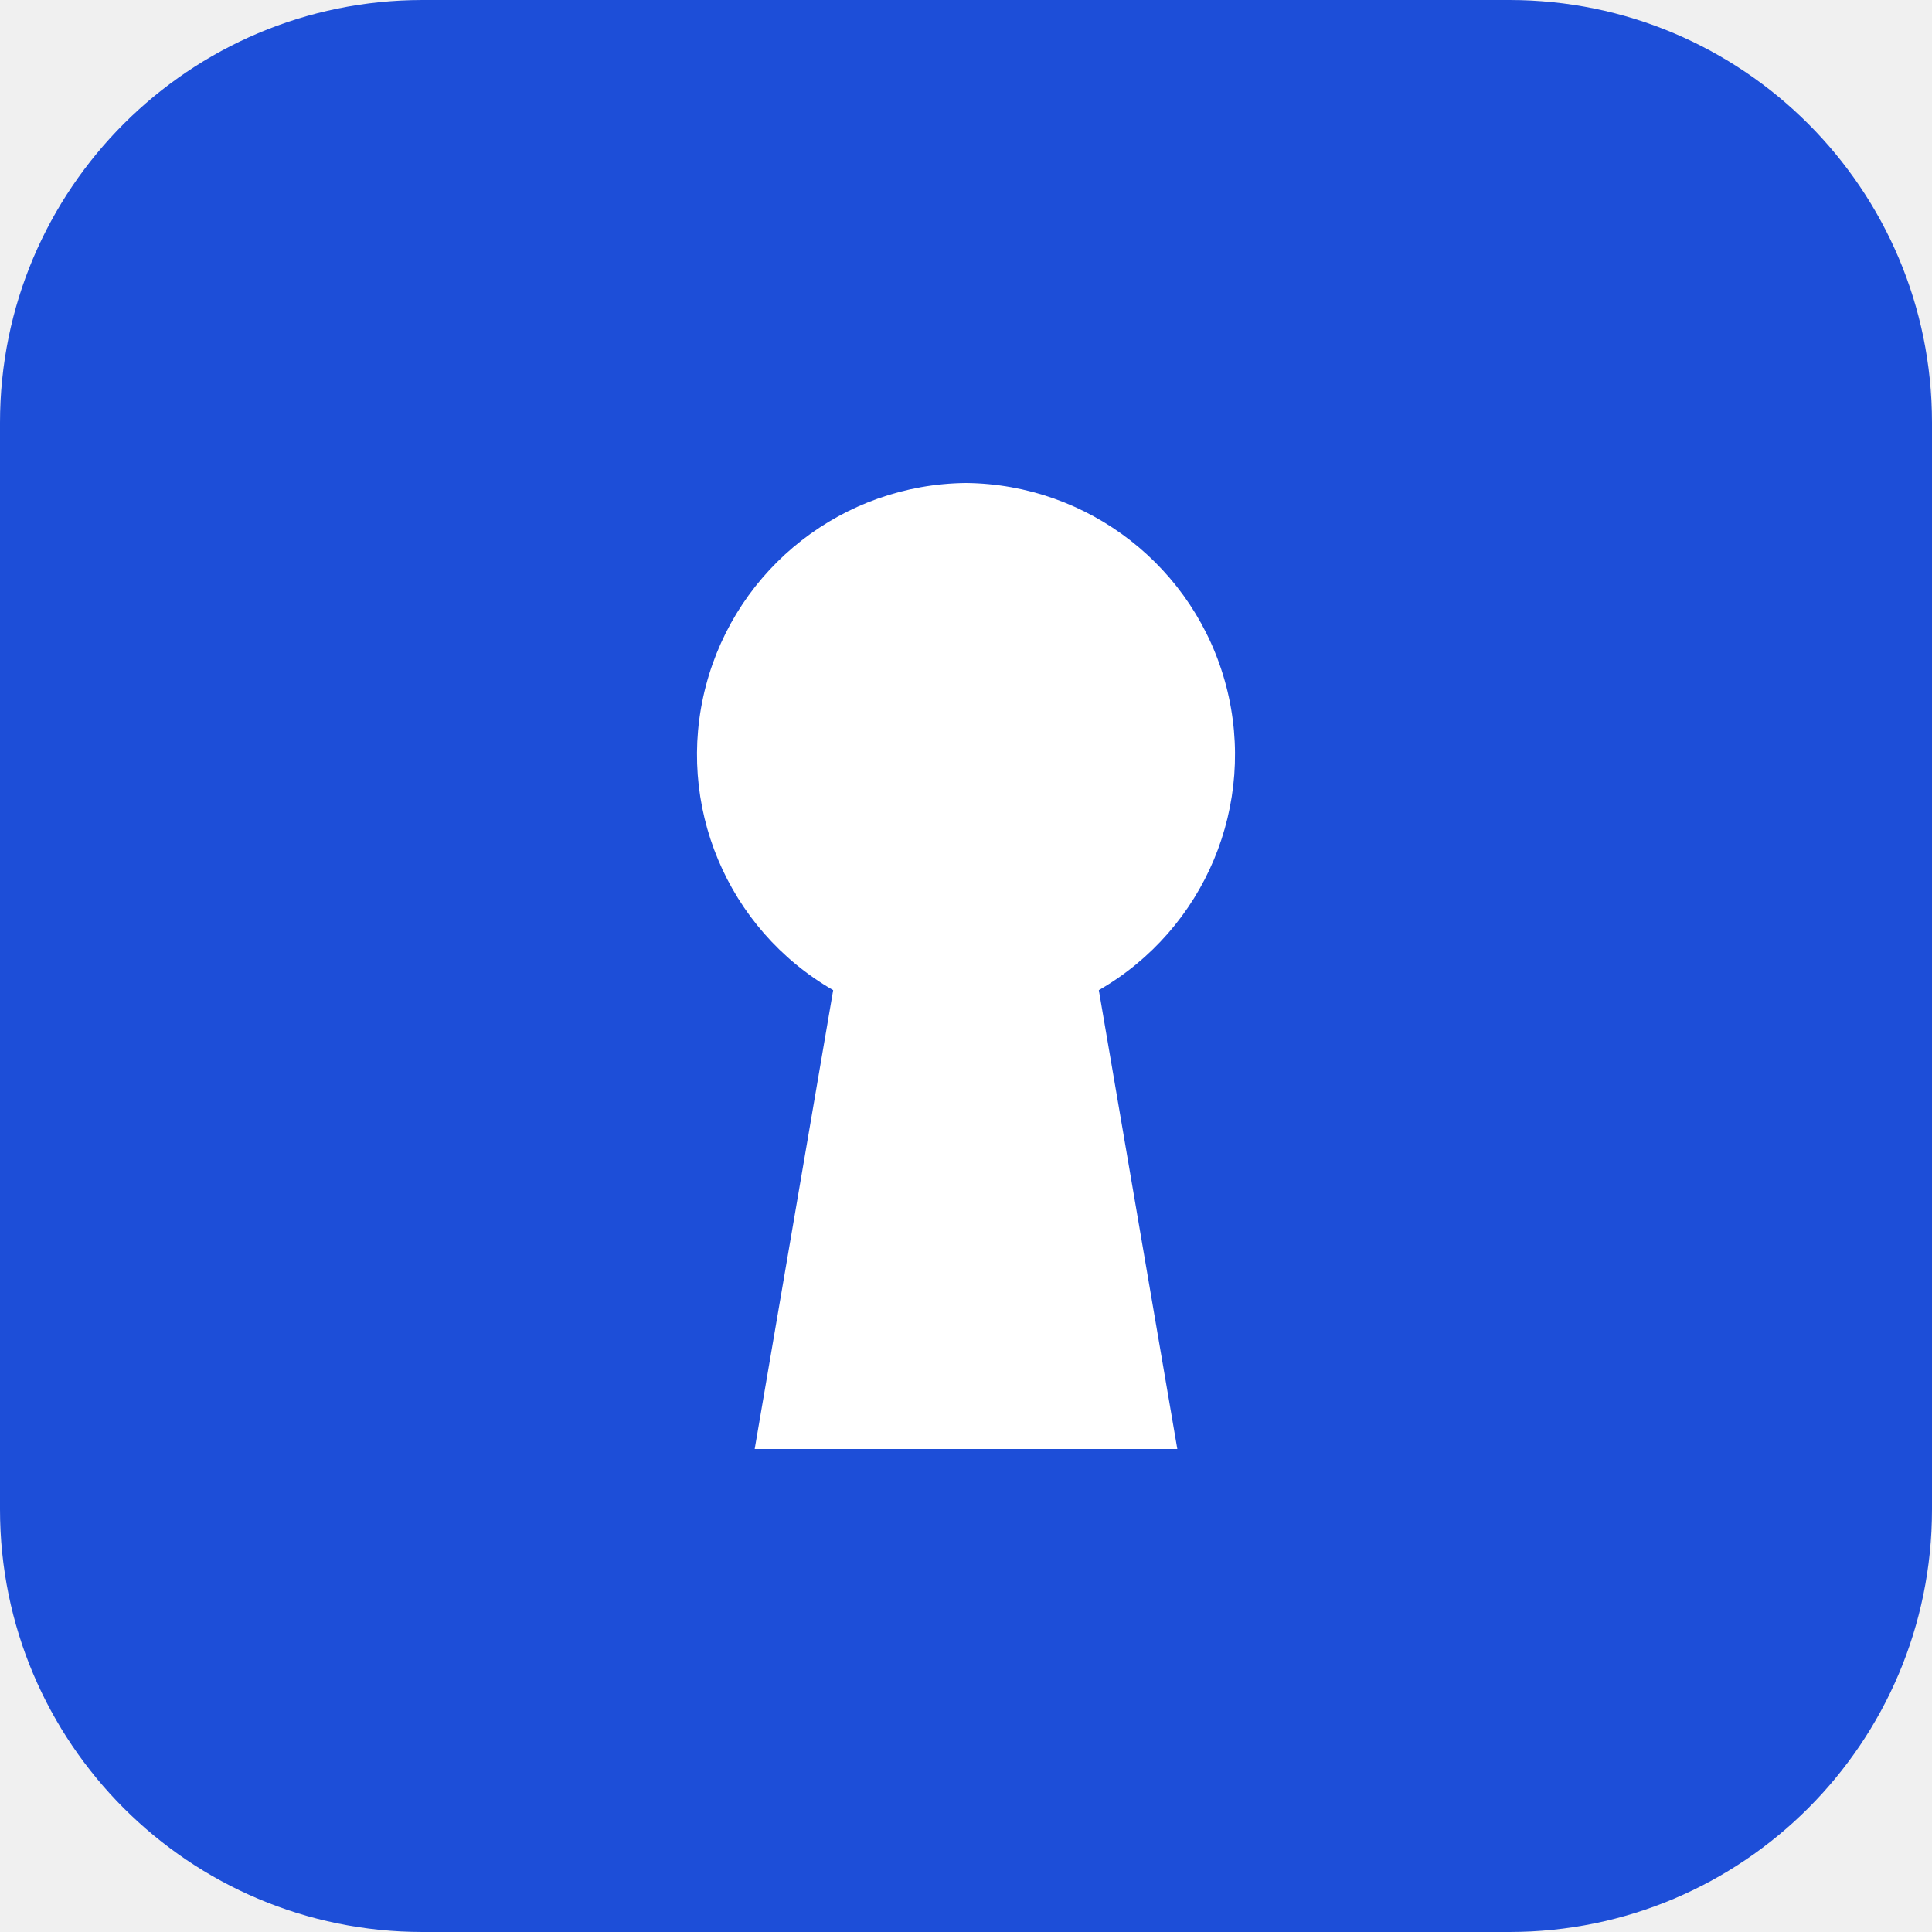
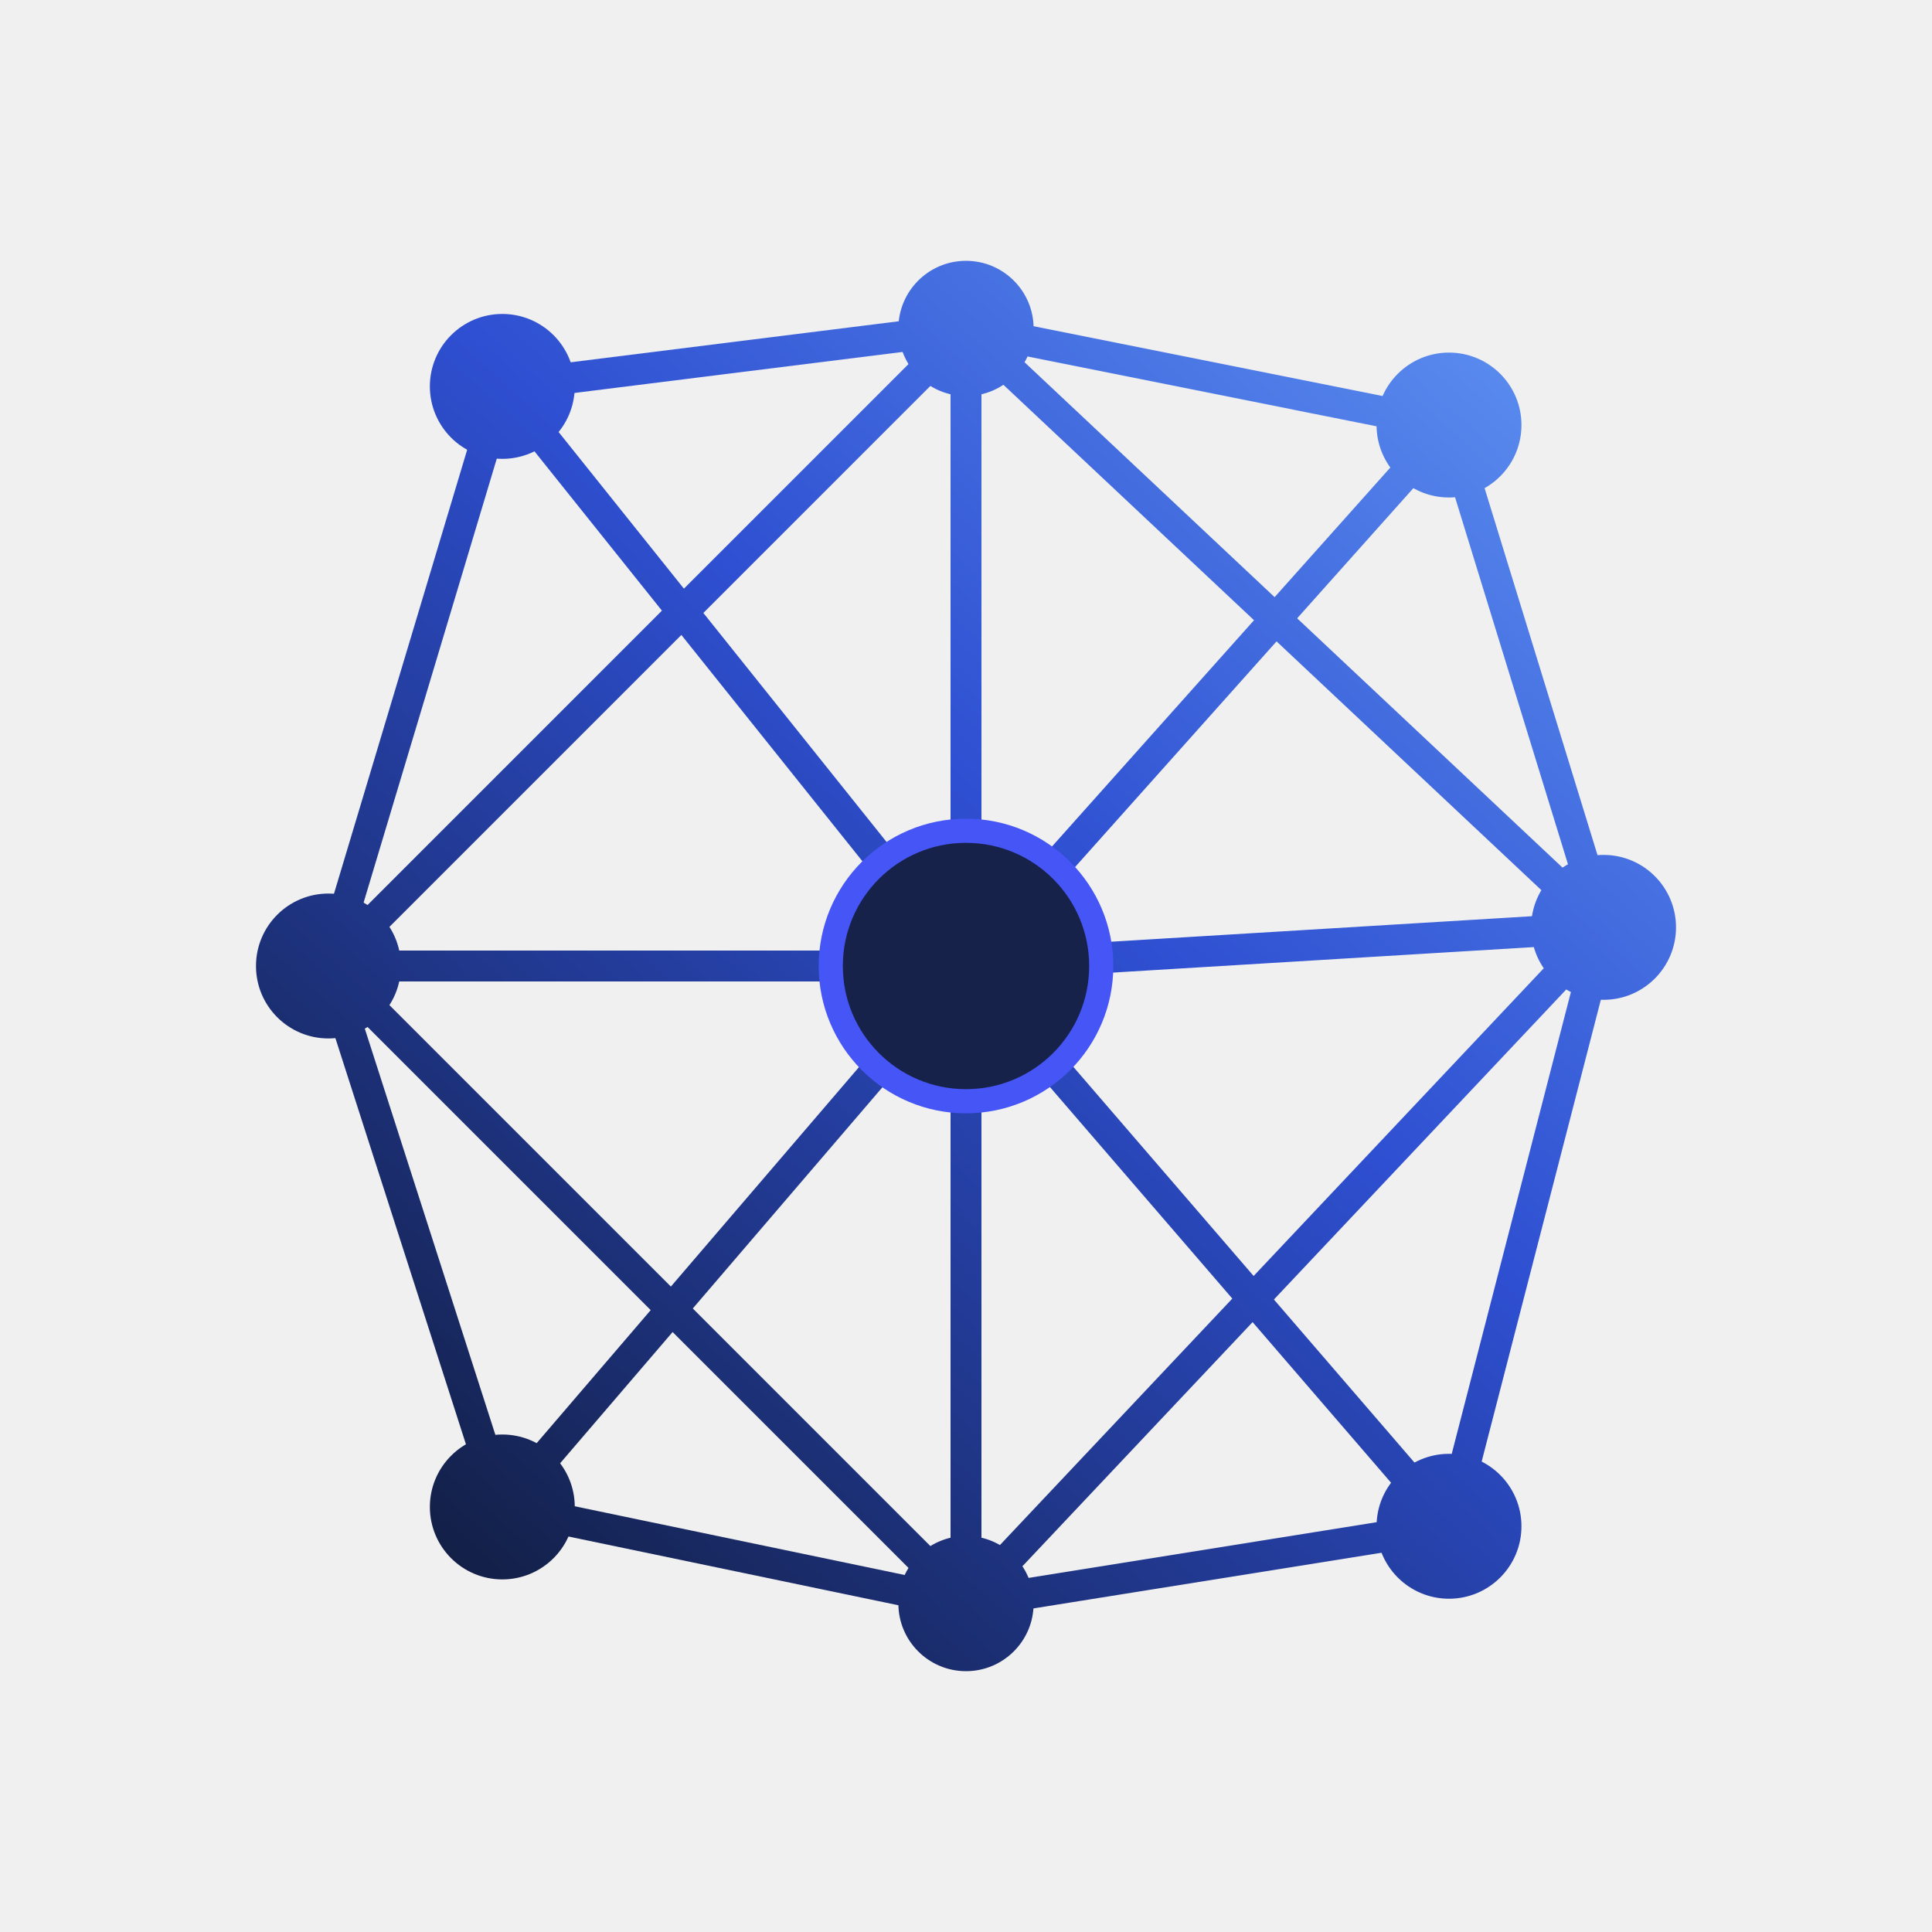
- <svg xmlns="http://www.w3.org/2000/svg" viewBox="0 0 32 32" role="img" aria-label="Zed Auth">
-   <rect width="32" height="32" rx="7" fill="#1d4ed8" />
-   <path d="M16 8a4.5 4.5 0 0 0-2.2 8.4L12.5 24h7l-1.3-7.6A4.5 4.5 0 0 0 16 8z" fill="#fff" />
+ <svg xmlns="http://www.w3.org/2000/svg" viewBox="0 0 200 200" role="img" aria-labelledby="zed-auth-mark-title">
+   <defs>
+     <linearGradient id="zedMesh" gradientUnits="userSpaceOnUse" x1="178" y1="18" x2="30" y2="182">
+       <stop offset="0%" stop-color="#6BA3FA" />
+       <stop offset="45%" stop-color="#2E4FD1" />
+       <stop offset="100%" stop-color="#0B1220" />
+     </linearGradient>
+   </defs>
+   <g stroke="url(#zedMesh)" stroke-width="3.2" stroke-linecap="round" fill="none">
+     <line x1="52" y1="40" x2="100" y2="34" />
+     <line x1="100" y1="34" x2="150" y2="44" />
+     <line x1="150" y1="44" x2="100" y2="100" />
+     <line x1="100" y1="100" x2="52" y2="156" />
+     <line x1="52" y1="156" x2="100" y2="166" />
+     <line x1="100" y1="166" x2="150" y2="158" />
+     <line x1="52" y1="40" x2="34" y2="100" />
+     <line x1="34" y1="100" x2="52" y2="156" />
+     <line x1="150" y1="44" x2="166" y2="96" />
+     <line x1="166" y1="96" x2="150" y2="158" />
+     <line x1="52" y1="40" x2="100" y2="100" />
+     <line x1="100" y1="34" x2="100" y2="100" />
+     <line x1="100" y1="100" x2="150" y2="158" />
+     <line x1="100" y1="100" x2="100" y2="166" />
+     <line x1="34" y1="100" x2="100" y2="100" />
+     <line x1="100" y1="100" x2="166" y2="96" />
+     <line x1="34" y1="100" x2="100" y2="34" />
+     <line x1="100" y1="34" x2="166" y2="96" />
+     <line x1="34" y1="100" x2="100" y2="166" />
+     <line x1="100" y1="166" x2="166" y2="96" />
+   </g>
+   <g fill="url(#zedMesh)">
+     <circle cx="52" cy="40" r="7.5" />
+     <circle cx="100" cy="34" r="7.0" />
+     <circle cx="150" cy="44" r="7.5" />
+     <circle cx="34" cy="100" r="7.5" />
+     <circle cx="166" cy="96" r="7.5" />
+     <circle cx="52" cy="156" r="7.5" />
+     <circle cx="100" cy="166" r="7.0" />
+     <circle cx="150" cy="158" r="7.5" />
+   </g>
+   <circle cx="100" cy="100" r="14.0" fill="#16224A" stroke="#4655F5" stroke-width="2.5" />
</svg>
